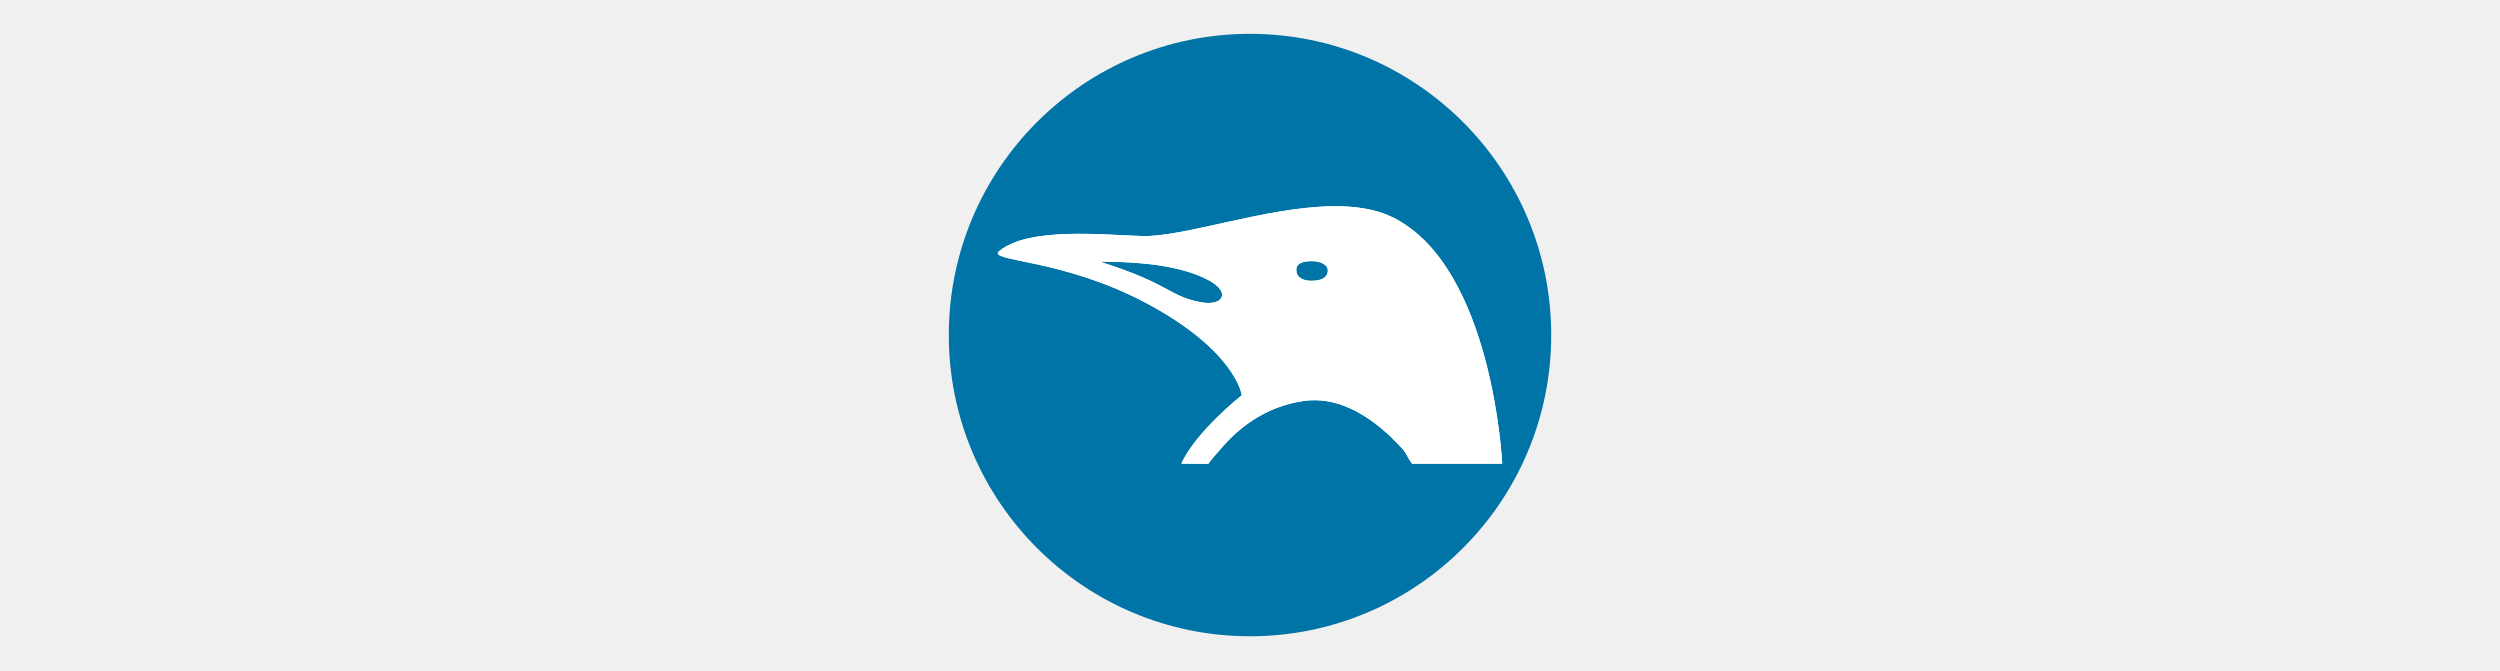
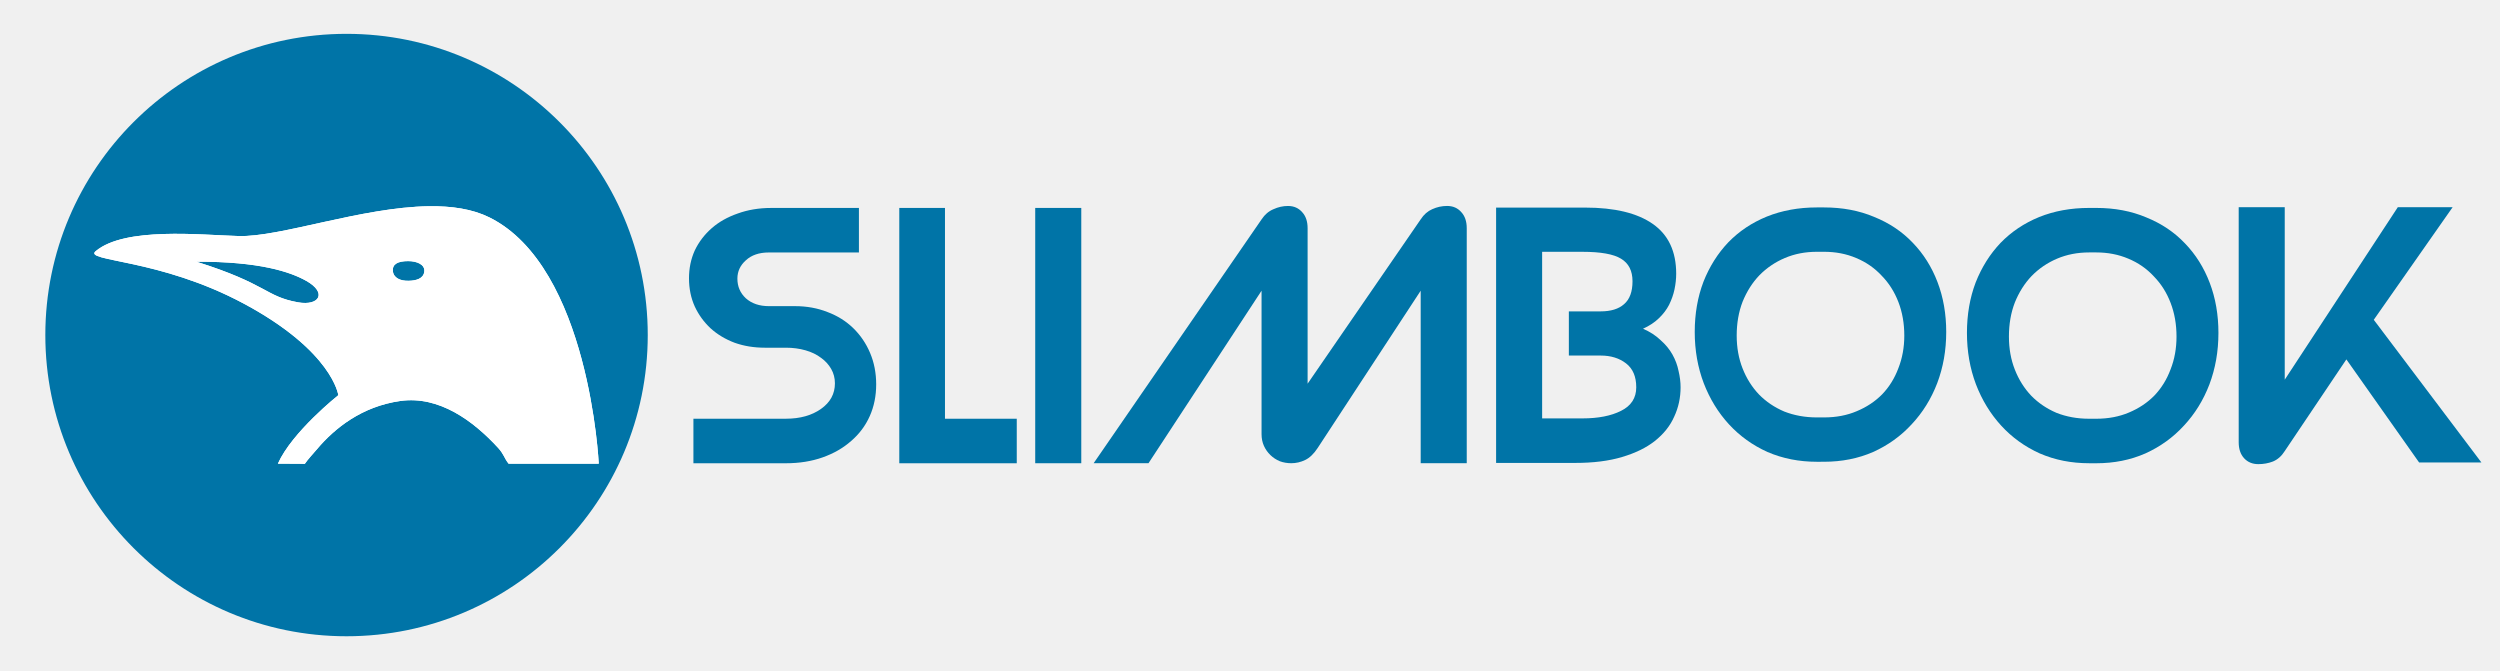
<svg xmlns="http://www.w3.org/2000/svg" width="485" height="130" viewBox="0 0 128.323 34.396" version="1.1" id="svg5" xml:space="preserve">
  <defs id="defs2" />
  <g id="layer1">
-     <g id="g1" transform="matrix(2.617386,0,0,2.617386,-57.08077,-21.63114)">
+     <g id="g1" transform="matrix(2.617386,0,0,2.617386,-103.455,-21.63114)">
      <circle style="fill:#0074a7;fill-opacity:1;stroke:none;stroke-width:0.291" id="path1" cx="46.322" cy="14.835" r="5.907" />
      <g id="g10-3" transform="matrix(0.06946006,0,0,0.06686583,36.13294,5.444759)" style="fill:#ffffff;fill-opacity:1">
        <path d="m 169.996,102.656 c -18.973,0.254 -42.086,9.11 -53.797,8.742 -10.793,-0.332 -32.105,-2.742 -40.34,4.438 -3.527,3.066 17.93,2.074 41.789,15.363 25.164,14.012 26.719,26.875 26.719,26.875 0,0 -13.035,10.738 -17.058,20.074 6.273,0 7.589,0.071 7.589,0.071 0.899,-1.379 2.266,-2.86 3.497,-4.371 1.23,-1.512 2.632,-3.047 4.21,-4.528 1.583,-1.476 3.344,-2.902 5.29,-4.183 0.976,-0.641 1.996,-1.246 3.062,-1.809 1.07,-0.562 2.184,-1.078 3.352,-1.539 1.164,-0.461 2.379,-0.867 3.644,-1.207 1.262,-0.34 2.578,-0.617 3.945,-0.816 1.368,-0.2 2.711,-0.258 4.032,-0.192 1.328,0.067 2.629,0.258 3.902,0.555 1.277,0.301 2.527,0.707 3.75,1.203 1.219,0.496 2.414,1.082 3.578,1.742 1.16,0.66 2.293,1.399 3.391,2.188 1.097,0.793 2.16,1.64 3.183,2.531 2.055,1.777 3.961,3.711 5.696,5.672 1.734,1.961 1.625,2.808 2.996,4.683 h 25.472 c 0,0 -2.582,-57.652 -30.878,-72.218 -4.829,-2.489 -10.696,-3.356 -17.024,-3.274 z m -5.902,16.094 c 2.418,0 4.84,0.984 4.543,3.148 -0.274,2.004 -2.285,2.571 -4.375,2.625 -2.426,0.067 -4.328,-0.859 -4.496,-2.886 -0.161,-1.953 1.308,-2.887 4.328,-2.887 z m -59.797,0.172 c 17.898,-0.067 26.535,3 31.047,5.637 5.965,3.488 3.64,7.398 -2.36,6.277 -9.332,-1.746 -8.507,-5.328 -28.687,-11.914 z" style="fill:#ffffff;fill-opacity:1;fill-rule:evenodd;stroke:none" id="path80-6" />
        <path d="m 169.996,102.656 c -18.973,0.254 -42.086,9.11 -53.797,8.742 -10.793,-0.332 -32.105,-2.742 -40.34,4.438 -3.527,3.066 17.93,2.074 41.789,15.363 25.164,14.012 26.719,26.875 26.719,26.875 0,0 -13.035,10.738 -17.058,20.074 6.273,0 7.589,0.071 7.589,0.071 0.899,-1.379 2.266,-2.86 3.497,-4.371 1.23,-1.512 2.632,-3.047 4.21,-4.528 1.583,-1.476 3.344,-2.902 5.29,-4.183 0.976,-0.641 1.996,-1.246 3.062,-1.809 1.07,-0.562 2.184,-1.078 3.352,-1.539 1.164,-0.461 2.379,-0.867 3.644,-1.207 1.262,-0.34 2.578,-0.617 3.945,-0.816 1.368,-0.2 2.711,-0.258 4.032,-0.192 1.328,0.067 2.629,0.258 3.902,0.555 1.277,0.301 2.527,0.707 3.75,1.203 1.219,0.496 2.414,1.082 3.578,1.742 1.16,0.66 2.293,1.399 3.391,2.188 1.097,0.793 2.16,1.64 3.183,2.531 2.055,1.777 3.961,3.711 5.696,5.672 1.734,1.961 1.625,2.808 2.996,4.683 h 25.472 c 0,0 -2.582,-57.652 -30.878,-72.218 -4.829,-2.489 -10.696,-3.356 -17.024,-3.274 z m -5.902,16.094 c 2.418,0 4.84,0.984 4.543,3.148 -0.274,2.004 -2.285,2.571 -4.375,2.625 -2.426,0.067 -4.328,-0.859 -4.496,-2.886 -0.161,-1.953 1.308,-2.887 4.328,-2.887 z m -59.797,0.172 c 17.898,-0.067 26.535,3 31.047,5.637 5.965,3.488 3.64,7.398 -2.36,6.277 -9.332,-1.746 -8.507,-5.328 -28.687,-11.914 z" style="fill:#ffffff;fill-opacity:1;fill-rule:evenodd;stroke:none" id="path82-7" />
      </g>
    </g>
+     <g id="g2" style="fill:#0074a7;fill-opacity:1" transform="matrix(1.025648,0,0,1.025648,15.96847,-81.93382)">
+       <path d="m 19.133,103.068 v -2.228 h 4.625 c 0.712,0 1.299,-0.164 1.762,-0.492 0.463,-0.328 0.695,-0.753 0.695,-1.278 0,-0.262 -0.062,-0.502 -0.187,-0.721 C 25.904,98.132 25.735,97.946 25.52,97.793 25.306,97.629 25.046,97.503 24.741,97.416 24.436,97.329 24.109,97.286 23.758,97.286 h -1.051 c -0.542,0 -1.045,-0.082 -1.508,-0.246 -0.463,-0.175 -0.864,-0.415 -1.203,-0.721 -0.339,-0.316 -0.604,-0.683 -0.796,-1.097 -0.192,-0.426 -0.288,-0.896 -0.288,-1.409 0,-0.502 0.096,-0.966 0.288,-1.392 0.203,-0.426 0.486,-0.797 0.847,-1.114 0.361,-0.316 0.796,-0.562 1.304,-0.737 0.508,-0.185 1.068,-0.278 1.677,-0.278 h 4.388 v 2.228 h -4.507 c -0.486,0 -0.87,0.131 -1.152,0.393 -0.282,0.251 -0.423,0.557 -0.423,0.917 0,0.393 0.141,0.721 0.423,0.983 0.294,0.262 0.678,0.393 1.152,0.393 h 1.305 c 0.587,0 1.13,0.098 1.626,0.294 0.497,0.186 0.926,0.453 1.288,0.803 0.361,0.35 0.644,0.765 0.847,1.245 0.203,0.48 0.305,1.005 0.305,1.573 0,0.579 -0.108,1.109 -0.322,1.589 -0.214,0.481 -0.525,0.896 -0.932,1.245 -0.395,0.35 -0.869,0.623 -1.423,0.819 -0.553,0.197 -1.169,0.295 -1.847,0.295 z" style="fill:#0074a7;fill-opacity:1;fill-rule:nonzero;stroke:none;stroke-width:0.184" id="path123-4" />
+       <path d="m 29.436,103.068 z m 0,0 V 90.291 h 2.287 v 10.55 h 3.592 v 2.228 z" style="fill:#0074a7;fill-opacity:1;fill-rule:nonzero;stroke:none;stroke-width:0.184" id="path125-7" />
+       <path d="m 36.239,103.068 z m 0,0 V 90.291 h 2.305 v 12.777 z" style="fill:#0074a7;fill-opacity:1;fill-rule:nonzero;stroke:none;stroke-width:0.184" id="path127-4" />
+       <path d="m 39.316,103.068 z m 8.251,-12.204 c 0.158,-0.241 0.356,-0.41 0.593,-0.508 0.237,-0.109 0.48,-0.163 0.729,-0.163 0.293,0 0.53,0.103 0.711,0.311 0.181,0.196 0.271,0.464 0.271,0.802 V 99.087 l 5.659,-8.224 c 0.158,-0.241 0.35,-0.41 0.576,-0.508 0.238,-0.109 0.486,-0.163 0.746,-0.163 0.294,0 0.531,0.103 0.712,0.311 0.181,0.196 0.271,0.464 0.271,0.802 v 11.762 h -2.305 v -8.633 l -5.151,7.864 c -0.192,0.295 -0.401,0.497 -0.626,0.606 -0.226,0.109 -0.458,0.163 -0.695,0.163 -0.203,0 -0.395,-0.032 -0.576,-0.098 -0.181,-0.076 -0.339,-0.18 -0.475,-0.311 -0.135,-0.131 -0.243,-0.284 -0.322,-0.459 -0.079,-0.175 -0.119,-0.371 -0.119,-0.59 v -7.175 l -5.658,8.633 h -2.745 z" style="fill:#0074a7;fill-opacity:1;fill-rule:nonzero;stroke:none;stroke-width:0.184" id="path129-4" />
+       <path d="m 59.304,103.052 z m 2.304,-10.566 v 8.338 h 2.016 c 0.79,0 1.434,-0.126 1.931,-0.377 0.508,-0.251 0.763,-0.645 0.763,-1.179 0,-0.536 -0.17,-0.934 -0.509,-1.196 -0.339,-0.262 -0.762,-0.393 -1.271,-0.393 h -1.593 v -2.211 h 1.593 c 0.509,0 0.898,-0.12 1.169,-0.36 0.282,-0.24 0.424,-0.622 0.424,-1.147 0,-0.524 -0.192,-0.901 -0.576,-1.13 -0.373,-0.229 -1.017,-0.344 -1.931,-0.344 z m 5.049,3.85 c 0.35,0.153 0.644,0.344 0.881,0.573 0.249,0.219 0.446,0.458 0.593,0.721 0.146,0.262 0.248,0.535 0.304,0.819 0.068,0.284 0.102,0.557 0.102,0.819 0,0.524 -0.107,1.015 -0.322,1.474 -0.203,0.458 -0.525,0.862 -0.966,1.212 -0.429,0.339 -0.977,0.606 -1.643,0.803 -0.655,0.197 -1.435,0.295 -2.338,0.295 H 59.304 V 90.274 h 4.456 c 1.479,0 2.609,0.273 3.388,0.819 0.78,0.546 1.169,1.376 1.169,2.49 0,0.251 -0.028,0.514 -0.085,0.787 -0.056,0.262 -0.146,0.518 -0.271,0.77 -0.124,0.241 -0.293,0.464 -0.509,0.671 -0.214,0.208 -0.48,0.383 -0.796,0.525 z" style="fill:#0074a7;fill-opacity:1;fill-rule:nonzero;stroke:none;stroke-width:0.184" id="path131-3" />
+       <path d="m 69.245,102.995 z m 6.114,0 c -0.892,0 -1.716,-0.163 -2.474,-0.49 -0.746,-0.337 -1.389,-0.8 -1.929,-1.387 -0.539,-0.587 -0.959,-1.273 -1.26,-2.056 -0.301,-0.794 -0.451,-1.648 -0.451,-2.562 0,-0.913 0.146,-1.751 0.436,-2.513 0.301,-0.761 0.715,-1.419 1.244,-1.975 0.539,-0.555 1.182,-0.984 1.929,-1.289 0.757,-0.304 1.592,-0.457 2.504,-0.457 h 0.358 c 0.923,0 1.758,0.158 2.505,0.473 0.757,0.305 1.4,0.734 1.929,1.289 0.539,0.555 0.954,1.213 1.245,1.975 0.291,0.762 0.436,1.594 0.436,2.496 0,0.914 -0.151,1.768 -0.451,2.562 -0.301,0.783 -0.726,1.469 -1.276,2.056 -0.539,0.587 -1.182,1.05 -1.929,1.387 -0.746,0.326 -1.566,0.49 -2.458,0.49 z m 0,-10.509 c -0.58,0 -1.115,0.103 -1.602,0.31 -0.487,0.207 -0.912,0.495 -1.276,0.865 -0.353,0.37 -0.632,0.811 -0.84,1.321 -0.197,0.511 -0.296,1.077 -0.296,1.697 0,0.599 0.099,1.147 0.296,1.648 0.197,0.5 0.472,0.935 0.825,1.305 0.353,0.359 0.773,0.642 1.261,0.849 0.497,0.195 1.042,0.294 1.633,0.294 h 0.358 c 0.602,0 1.147,-0.103 1.634,-0.311 0.498,-0.206 0.923,-0.49 1.276,-0.848 0.353,-0.37 0.623,-0.805 0.809,-1.305 0.197,-0.501 0.296,-1.044 0.296,-1.632 0,-0.609 -0.099,-1.169 -0.296,-1.681 -0.198,-0.511 -0.477,-0.952 -0.841,-1.321 -0.353,-0.381 -0.778,-0.674 -1.275,-0.881 -0.488,-0.207 -1.022,-0.31 -1.603,-0.31 z" style="fill:#0074a7;fill-opacity:1;fill-rule:nonzero;stroke:none;stroke-width:0.184" id="path133-0" />
+       <path d="m 82.869,103.068 z m 6.114,0 c -0.892,0 -1.716,-0.163 -2.474,-0.492 -0.747,-0.338 -1.39,-0.802 -1.929,-1.392 -0.539,-0.59 -0.959,-1.278 -1.261,-2.064 -0.301,-0.797 -0.451,-1.655 -0.451,-2.572 0,-0.917 0.145,-1.759 0.435,-2.523 0.301,-0.764 0.716,-1.425 1.245,-1.982 0.54,-0.557 1.183,-0.988 1.929,-1.294 0.757,-0.306 1.592,-0.458 2.505,-0.458 h 0.358 c 0.923,0 1.758,0.158 2.505,0.475 0.757,0.306 1.4,0.737 1.929,1.294 0.54,0.557 0.955,1.218 1.245,1.982 0.291,0.765 0.435,1.6 0.435,2.507 0,0.917 -0.151,1.774 -0.451,2.572 -0.301,0.787 -0.726,1.474 -1.275,2.064 -0.54,0.59 -1.183,1.054 -1.929,1.392 -0.747,0.328 -1.567,0.492 -2.458,0.492 z m 0,-10.55 c -0.581,0 -1.115,0.104 -1.602,0.311 -0.488,0.207 -0.913,0.497 -1.276,0.868 -0.353,0.371 -0.633,0.814 -0.84,1.327 -0.198,0.514 -0.296,1.081 -0.296,1.704 0,0.601 0.098,1.152 0.296,1.655 0.197,0.502 0.472,0.94 0.825,1.311 0.353,0.36 0.773,0.644 1.26,0.852 0.498,0.197 1.043,0.295 1.634,0.295 h 0.358 c 0.601,0 1.146,-0.104 1.634,-0.311 0.498,-0.208 0.923,-0.492 1.275,-0.852 0.353,-0.371 0.623,-0.809 0.809,-1.311 0.198,-0.502 0.296,-1.048 0.296,-1.638 0,-0.611 -0.098,-1.174 -0.296,-1.687 -0.197,-0.514 -0.477,-0.956 -0.84,-1.327 C 91.867,93.332 91.442,93.037 90.943,92.829 90.456,92.622 89.922,92.518 89.341,92.518 Z" style="fill:#0074a7;fill-opacity:1;fill-rule:nonzero;stroke:none;stroke-width:0.184" id="path135-7" />
+       <path d="m 96.469,103.031 z m 5.388,-5.16 -3.084,4.587 c -0.158,0.251 -0.355,0.426 -0.593,0.524 -0.226,0.087 -0.469,0.131 -0.729,0.131 -0.293,0 -0.531,-0.098 -0.712,-0.295 -0.181,-0.197 -0.271,-0.464 -0.271,-0.802 V 90.254 h 2.304 v 8.633 l 5.659,-8.633 h 2.744 l -3.947,5.635 5.388,7.142 h -3.118 z" style="fill:#0074a7;fill-opacity:1;fill-rule:nonzero;stroke:none;stroke-width:0.184" id="path137-8" />
+     </g>
  </g>
</svg>
